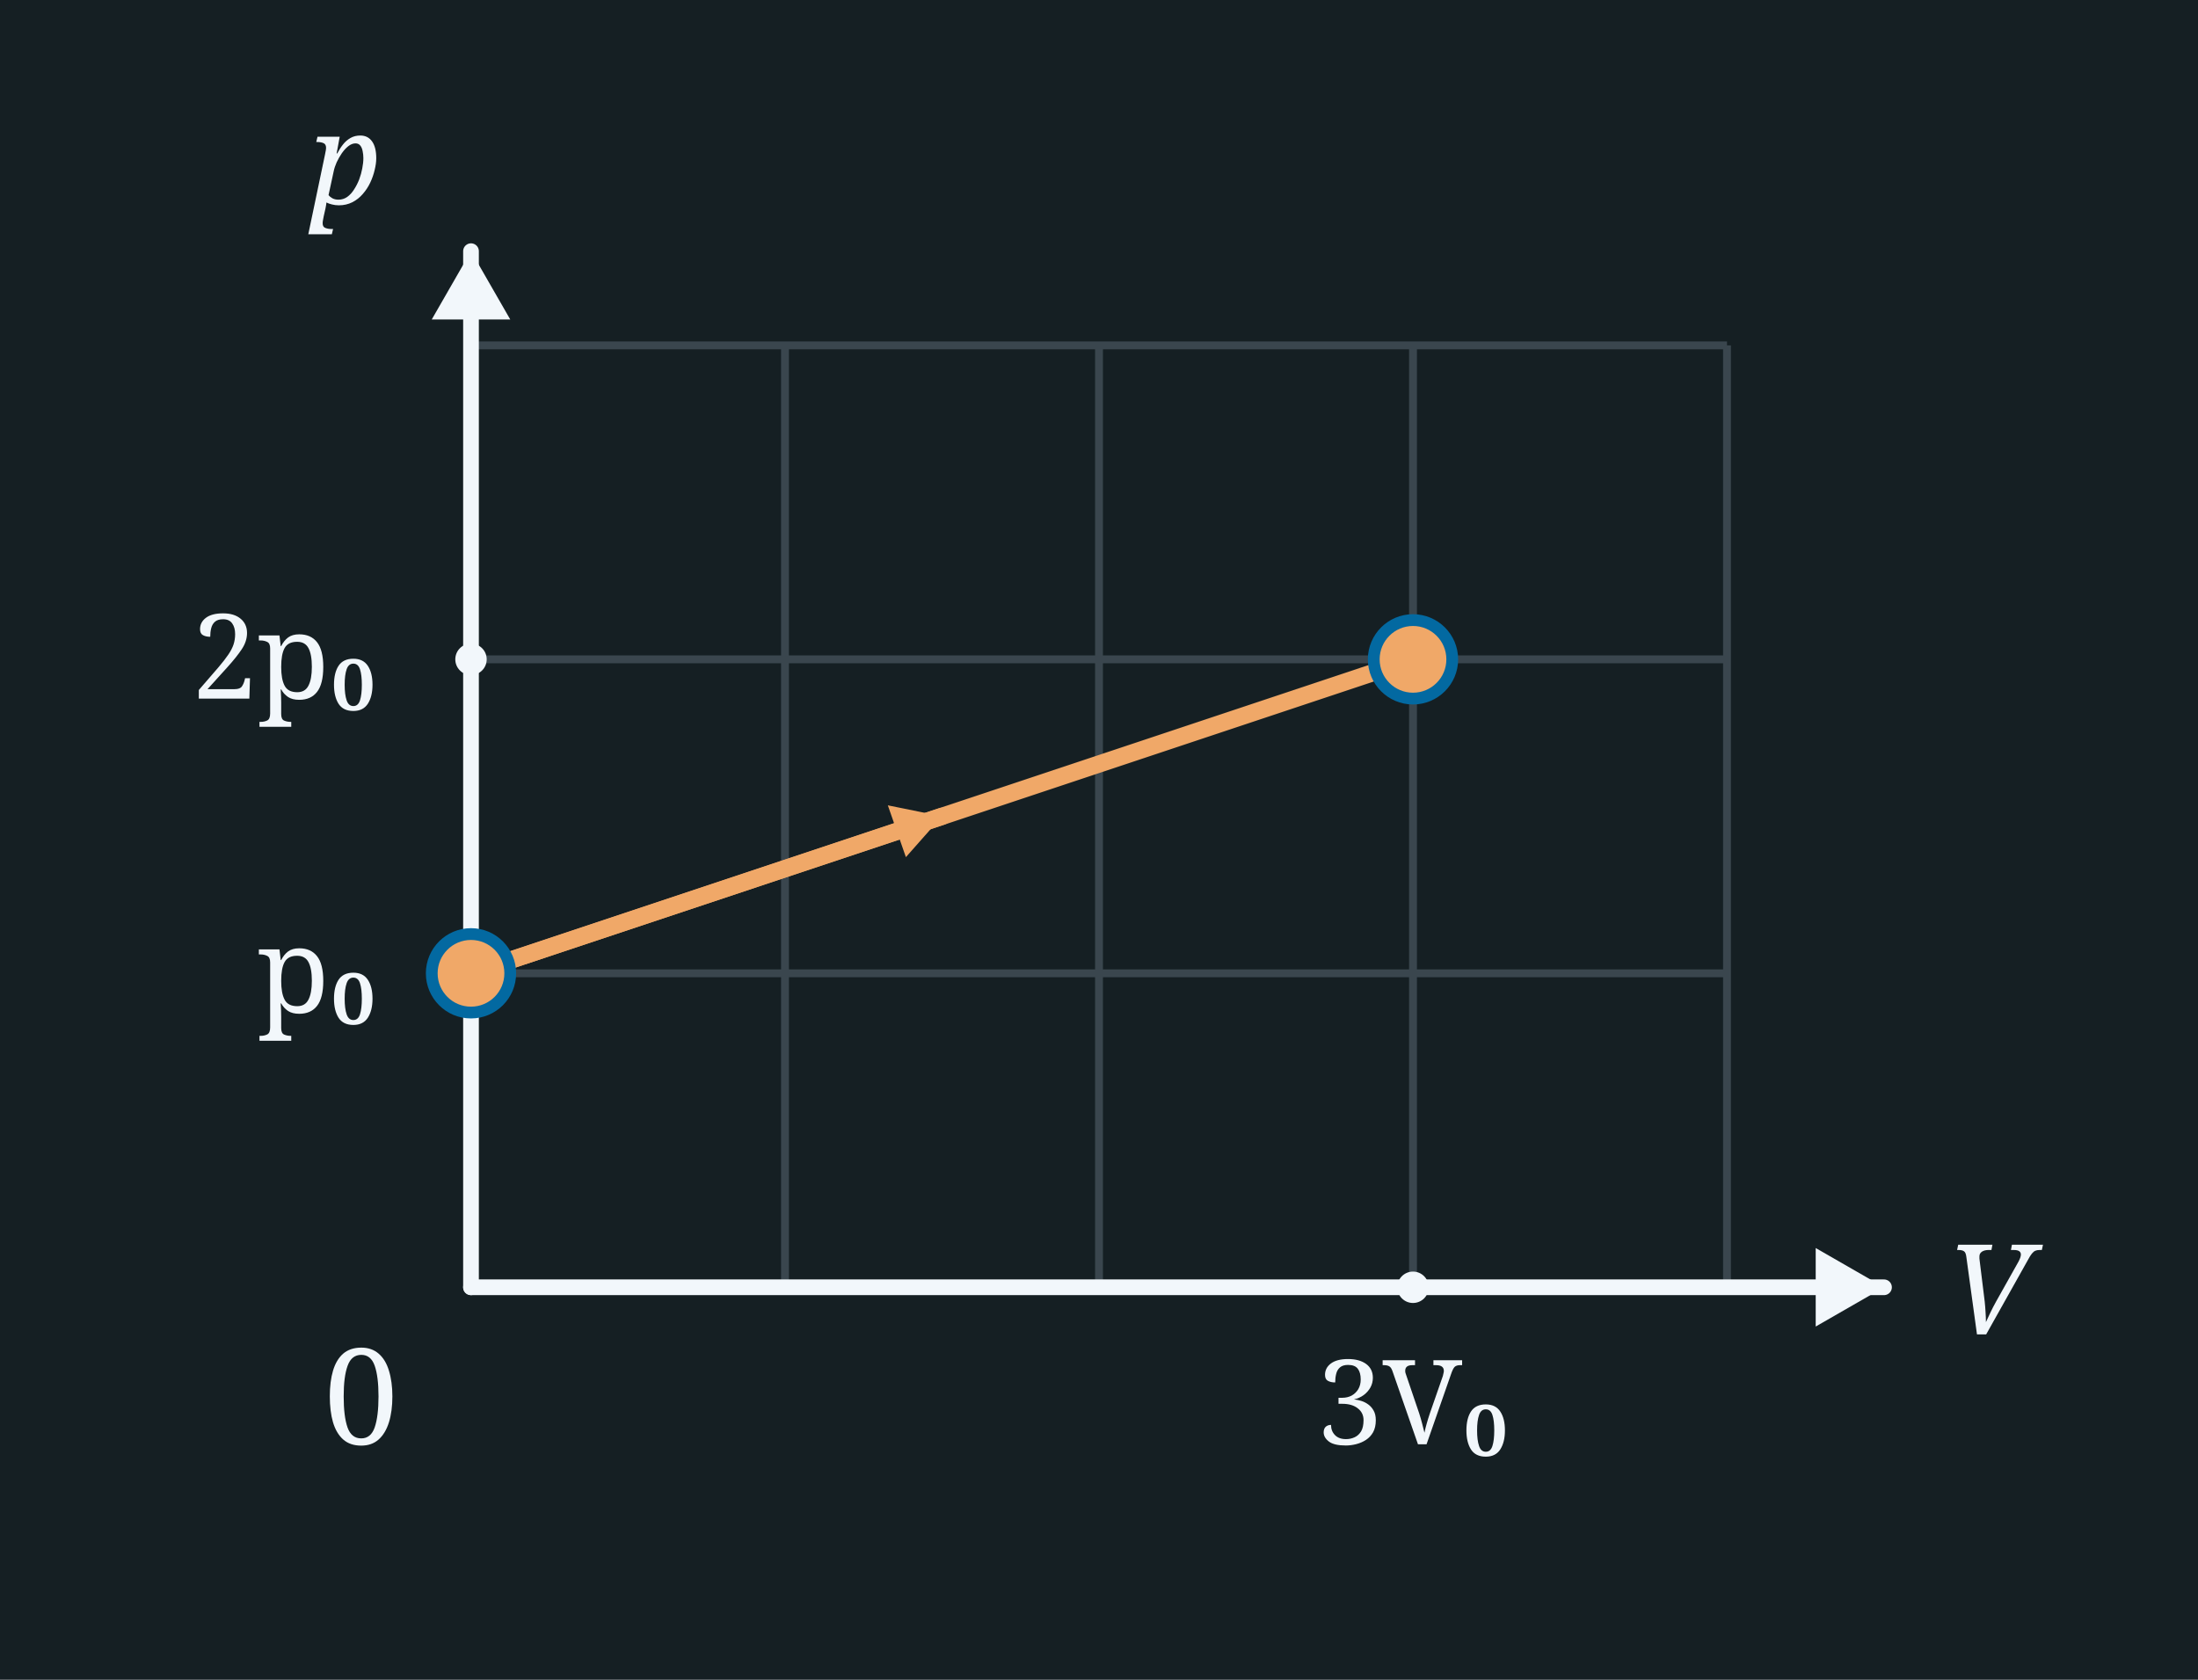
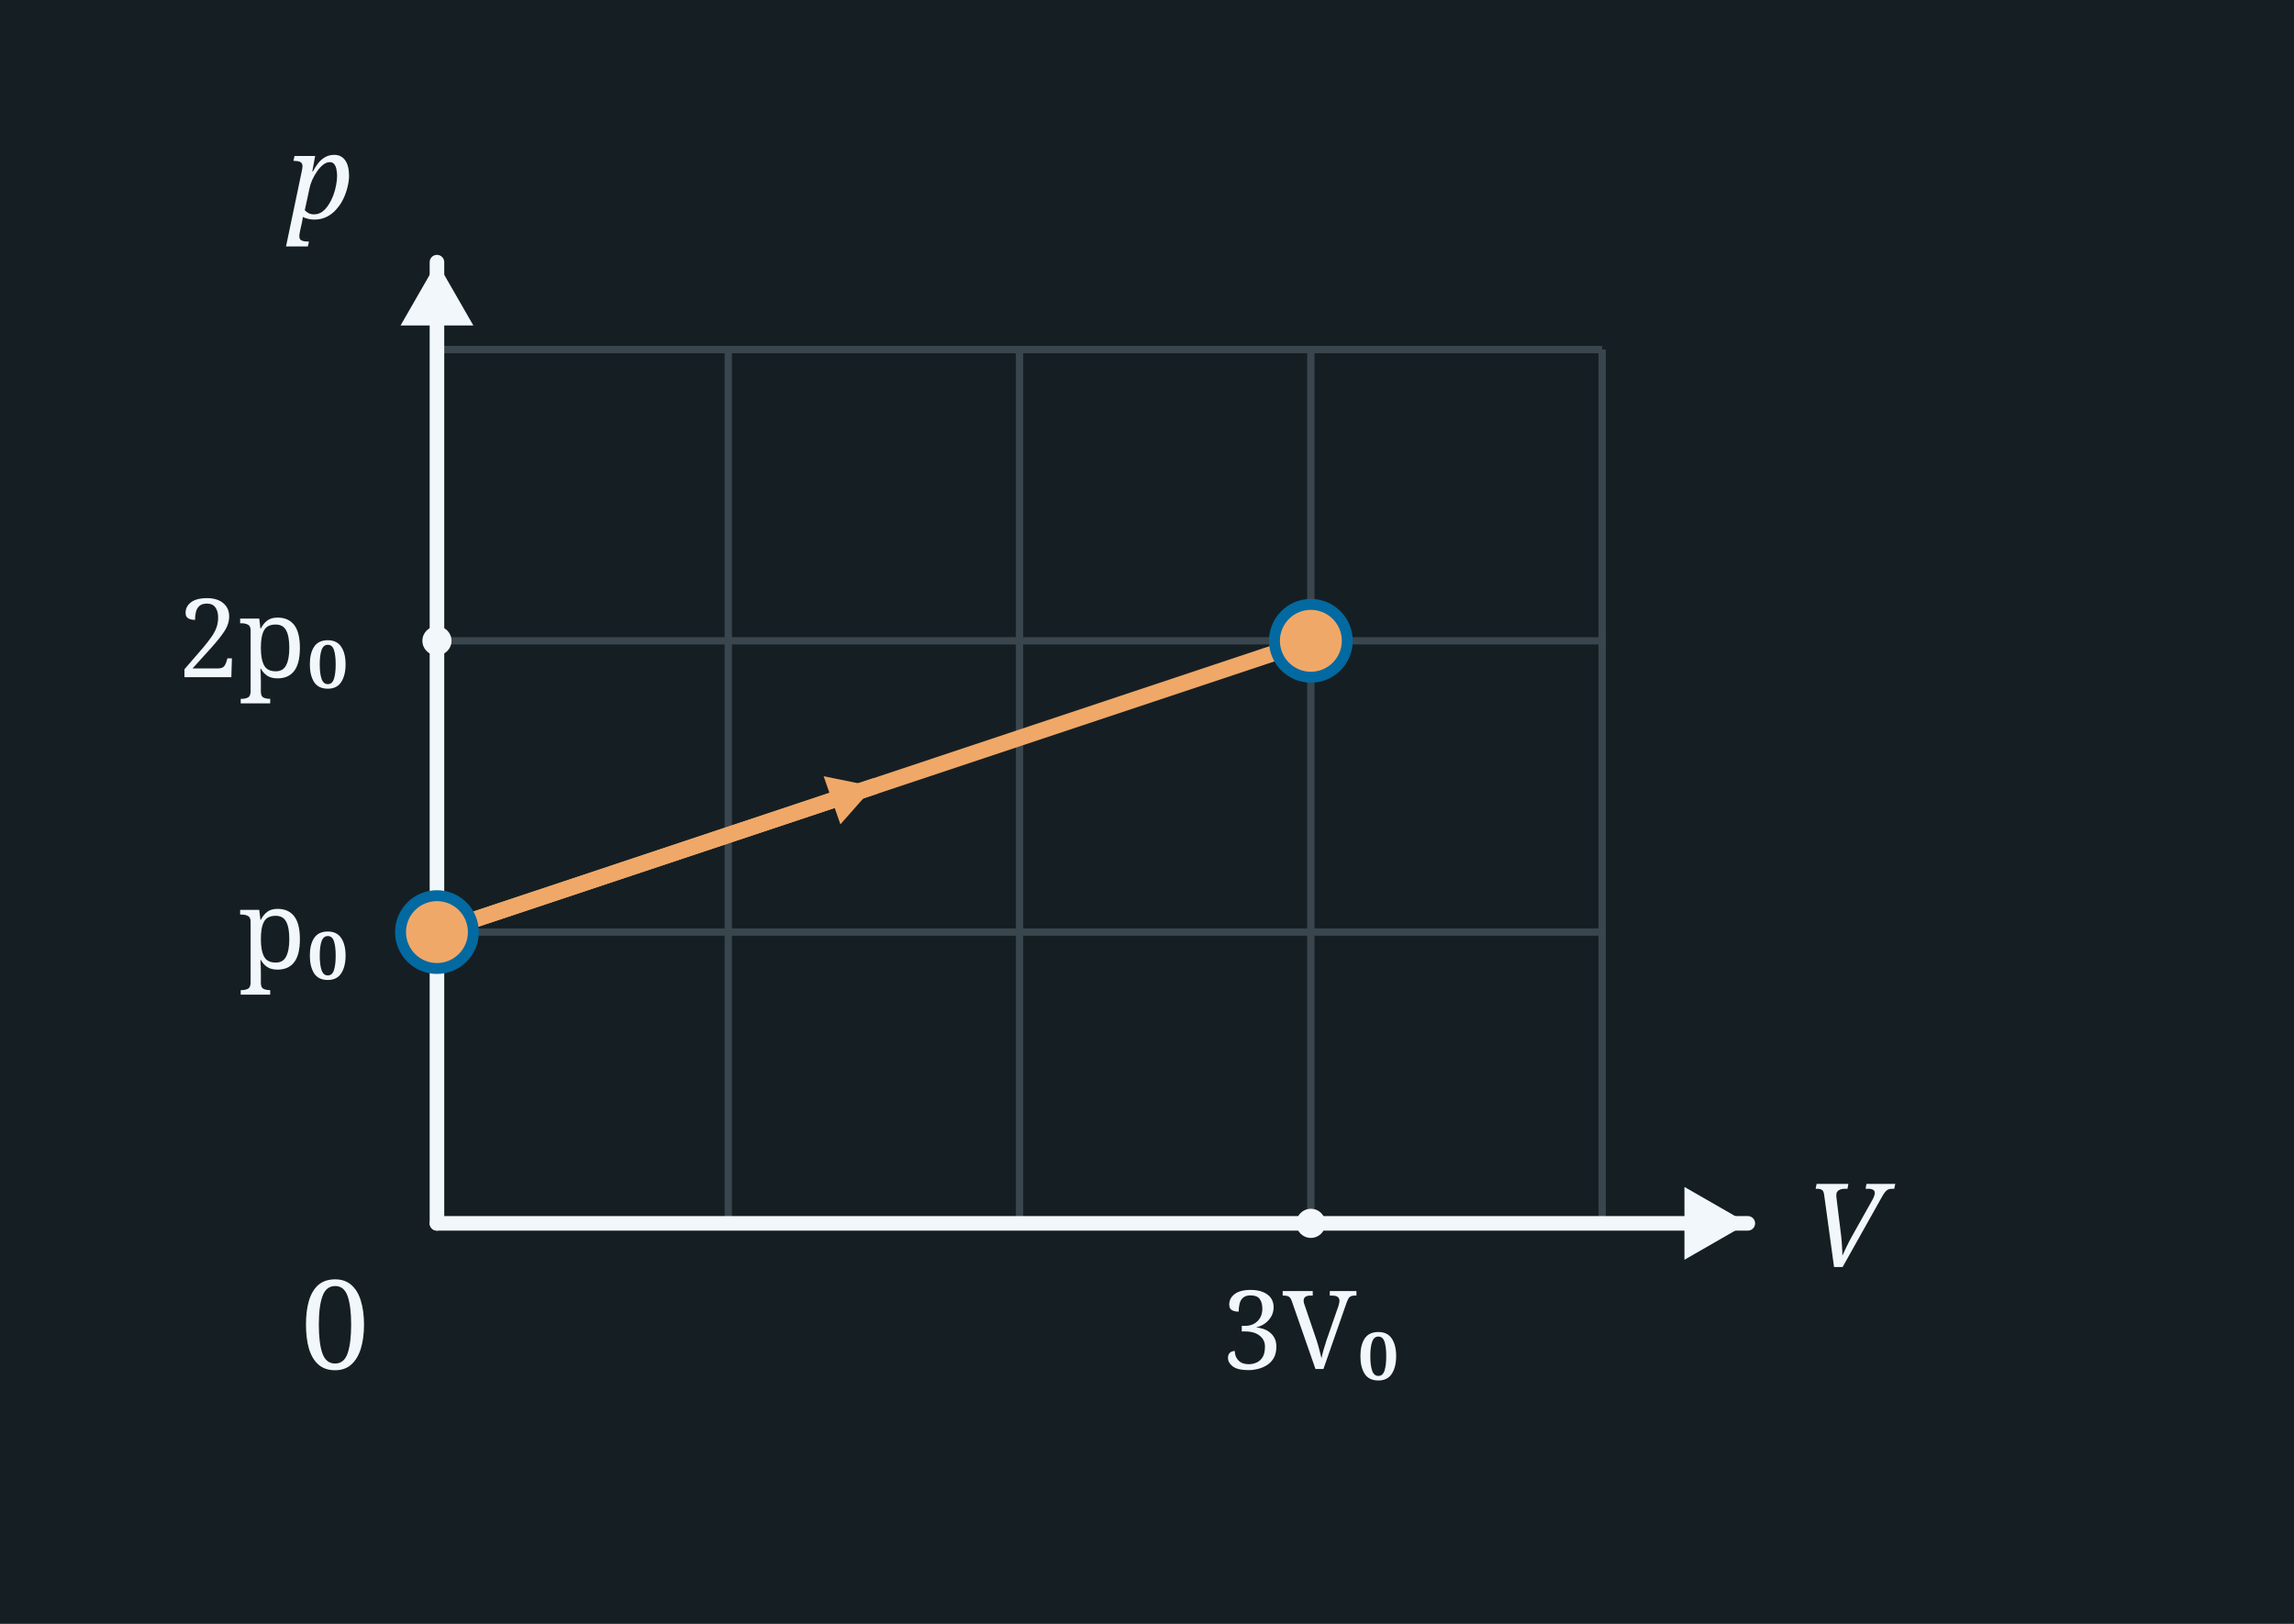
- <svg xmlns="http://www.w3.org/2000/svg" width="280" height="214" viewBox="0 0 280 214">
-   <rect x="0" y="0" width="280" height="214" fill="#151F23" />
-   <line x1="60" y1="44" x2="60" y2="164" stroke="#3A464E" stroke-width="1" />
-   <line x1="100" y1="44" x2="100" y2="164" stroke="#3A464E" stroke-width="1" />
-   <line x1="140" y1="44" x2="140" y2="164" stroke="#3A464E" stroke-width="1" />
-   <line x1="180" y1="44" x2="180" y2="164" stroke="#3A464E" stroke-width="1" />
-   <line x1="220" y1="44" x2="220" y2="164" stroke="#3A464E" stroke-width="1" />
-   <line x1="60" y1="44" x2="220" y2="44" stroke="#3A464E" stroke-width="1" />
-   <line x1="60" y1="84" x2="220" y2="84" stroke="#3A464E" stroke-width="1" />
-   <line x1="60" y1="124" x2="220" y2="124" stroke="#3A464E" stroke-width="1" />
-   <line x1="60" y1="164" x2="220" y2="164" stroke="#3A464E" stroke-width="1" />
-   <line x1="60.0" y1="164.0" x2="60.0" y2="32.0" stroke="#F2F7FB" stroke-width="2" stroke-linecap="round" />
-   <polygon points="60.0,32.0 65.0,40.7 55.0,40.7" fill="#F2F7FB" />
-   <line x1="60.0" y1="164.0" x2="240.0" y2="164.0" stroke="#F2F7FB" stroke-width="2" stroke-linecap="round" />
-   <polygon points="240.0,164.0 231.3,169.0 231.3,159.0" fill="#F2F7FB" />
-   <text x="46.0" y="184.0" font-family="Georgia, serif" font-weight="normal" font-size="17" fill="#F2F7FB" text-anchor="middle">0</text>
-   <text x="44.0" y="26.0" font-family="Georgia, serif" font-style="italic" font-weight="normal" font-size="16" fill="#F2F7FB" text-anchor="middle">p</text>
-   <text x="248.0" y="170.0" font-family="Georgia, serif" font-style="italic" font-weight="normal" font-size="16" fill="#F2F7FB" text-anchor="start">V</text>
-   <circle cx="180" cy="164" r="2" fill="#F2F7FB" />
-   <text x="180.0" y="184.0" font-family="Georgia, serif" font-weight="normal" font-size="15" fill="#F2F7FB" text-anchor="middle">3V₀</text>
-   <circle cx="60" cy="124" r="2" fill="#F2F7FB" />
-   <text x="48.0" y="129.0" font-family="Georgia, serif" font-weight="normal" font-size="15" fill="#F2F7FB" text-anchor="end">p₀</text>
-   <circle cx="60" cy="84" r="2" fill="#F2F7FB" />
-   <text x="48.0" y="89.0" font-family="Georgia, serif" font-weight="normal" font-size="15" fill="#F2F7FB" text-anchor="end">2p₀</text>
-   <line x1="60" y1="124" x2="180" y2="84" stroke="#f0a868" stroke-width="2.2" />
-   <line x1="60.0" y1="124.0" x2="120.0" y2="104.0" stroke="#f0a868" stroke-width="2.2" stroke-linecap="round" />
-   <polygon points="120.0,104.0 115.4,109.2 113.1,102.6" fill="#f0a868" />
-   <circle cx="60.0" cy="124.0" r="5" fill="#f0a868" stroke="#0369a1" stroke-width="1.5" />
-   <circle cx="180.0" cy="84.0" r="5" fill="#f0a868" stroke="#0369a1" stroke-width="1.5" />
+ <svg xmlns="http://www.w3.org/2000/svg" width="315" height="223" viewBox="0 0 315 223">
+   <rect x="0" y="0" width="315" height="223" fill="#151F23" />
+   <line x1="60" y1="48" x2="60" y2="168" stroke="#3A464E" stroke-width="1" />
+   <line x1="100" y1="48" x2="100" y2="168" stroke="#3A464E" stroke-width="1" />
+   <line x1="140" y1="48" x2="140" y2="168" stroke="#3A464E" stroke-width="1" />
+   <line x1="180" y1="48" x2="180" y2="168" stroke="#3A464E" stroke-width="1" />
+   <line x1="220" y1="48" x2="220" y2="168" stroke="#3A464E" stroke-width="1" />
+   <line x1="60" y1="48" x2="220" y2="48" stroke="#3A464E" stroke-width="1" />
+   <line x1="60" y1="88" x2="220" y2="88" stroke="#3A464E" stroke-width="1" />
+   <line x1="60" y1="128" x2="220" y2="128" stroke="#3A464E" stroke-width="1" />
+   <line x1="60" y1="168" x2="220" y2="168" stroke="#3A464E" stroke-width="1" />
+   <line x1="60.0" y1="168.0" x2="60.0" y2="36.0" stroke="#F2F7FB" stroke-width="2" stroke-linecap="round" />
+   <polygon points="60.0,36.0 65.0,44.7 55.0,44.7" fill="#F2F7FB" />
+   <line x1="60.0" y1="168.0" x2="240.0" y2="168.0" stroke="#F2F7FB" stroke-width="2" stroke-linecap="round" />
+   <polygon points="240.0,168.0 231.3,173.0 231.3,163.0" fill="#F2F7FB" />
+   <text x="46.0" y="188.0" font-family="Georgia, serif" font-weight="normal" font-size="17" fill="#F2F7FB" text-anchor="middle">0</text>
+   <text x="44.0" y="30.0" font-family="Georgia, serif" font-style="italic" font-weight="normal" font-size="16" fill="#F2F7FB" text-anchor="middle">p</text>
+   <text x="248.0" y="174.0" font-family="Georgia, serif" font-style="italic" font-weight="normal" font-size="16" fill="#F2F7FB" text-anchor="start">V</text>
+   <circle cx="180" cy="168" r="2" fill="#F2F7FB" />
+   <text x="180.0" y="188.0" font-family="Georgia, serif" font-weight="normal" font-size="15" fill="#F2F7FB" text-anchor="middle">3V₀</text>
+   <circle cx="60" cy="128" r="2" fill="#F2F7FB" />
+   <text x="48.0" y="133.0" font-family="Georgia, serif" font-weight="normal" font-size="15" fill="#F2F7FB" text-anchor="end">p₀</text>
+   <circle cx="60" cy="88" r="2" fill="#F2F7FB" />
+   <text x="48.0" y="93.0" font-family="Georgia, serif" font-weight="normal" font-size="15" fill="#F2F7FB" text-anchor="end">2p₀</text>
+   <line x1="60" y1="128" x2="180" y2="88" stroke="#f0a868" stroke-width="2.2" />
+   <line x1="60.0" y1="128.0" x2="120.0" y2="108.0" stroke="#f0a868" stroke-width="2.2" stroke-linecap="round" />
+   <polygon points="120.0,108.0 115.4,113.2 113.1,106.6" fill="#f0a868" />
+   <circle cx="60.0" cy="128.0" r="5" fill="#f0a868" stroke="#0369a1" stroke-width="1.5" />
+   <circle cx="180.0" cy="88.0" r="5" fill="#f0a868" stroke="#0369a1" stroke-width="1.5" />
</svg>
